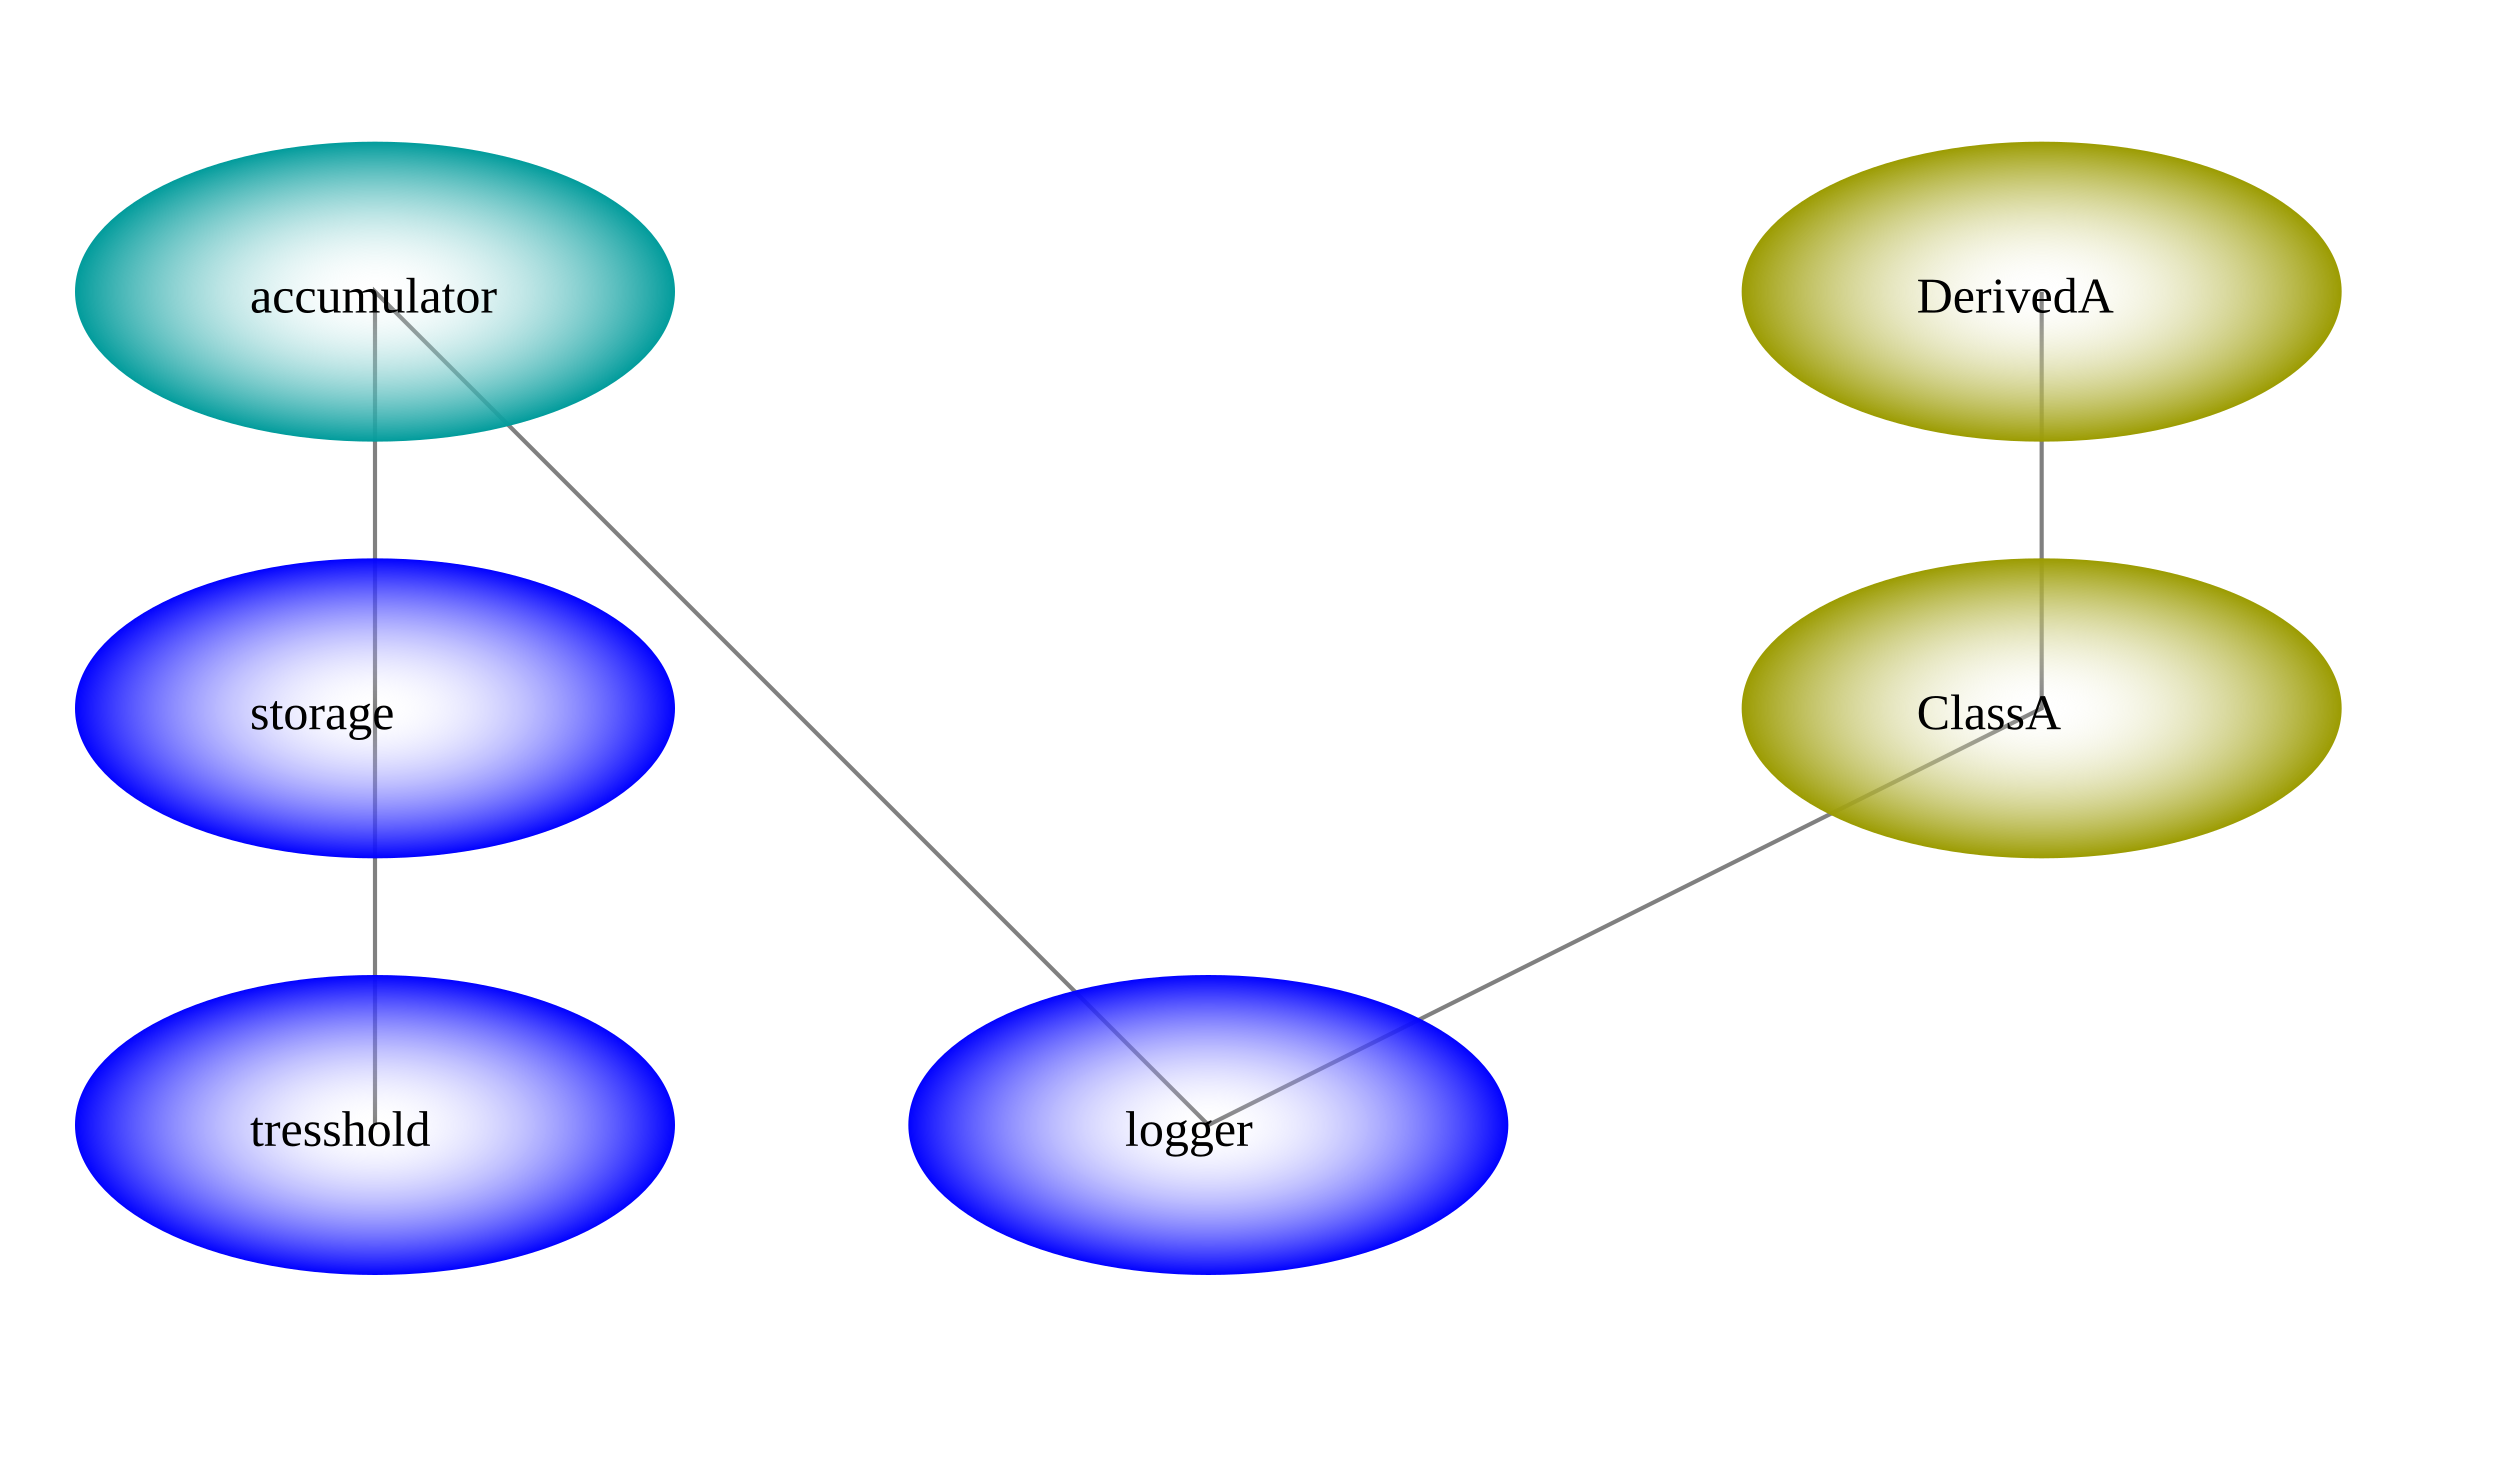
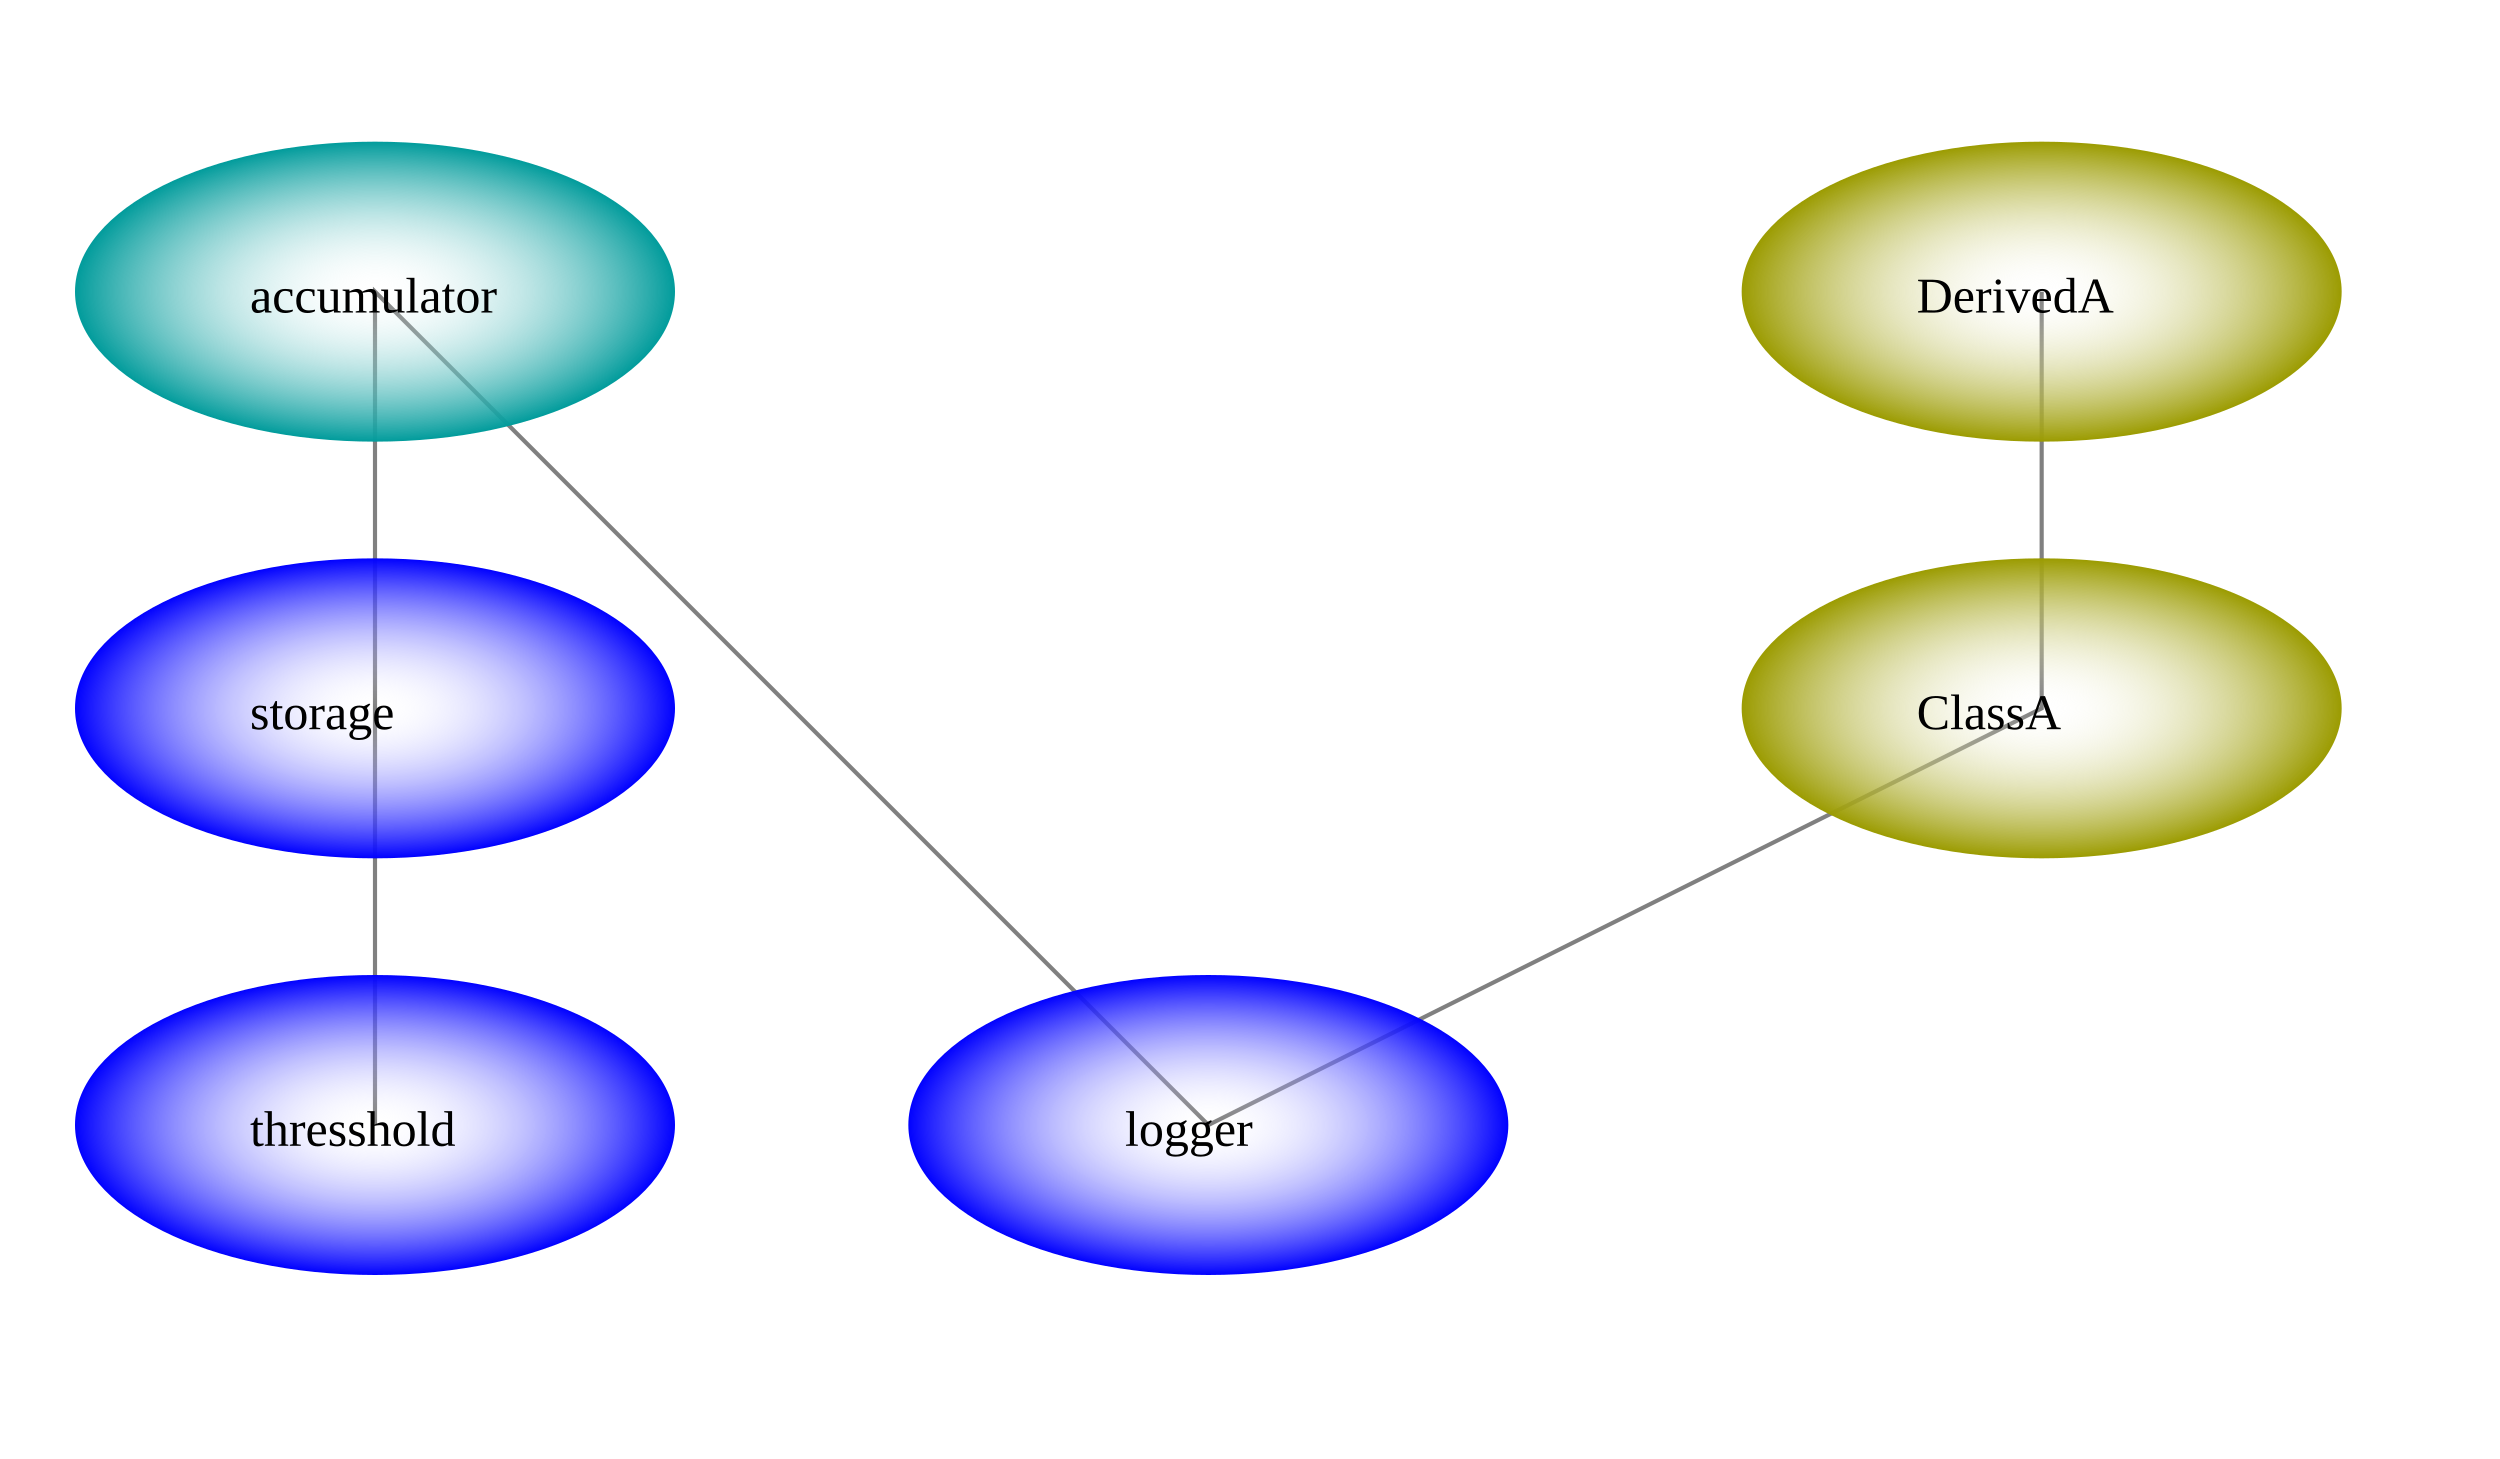
<svg xmlns="http://www.w3.org/2000/svg" height="350" width="600">
  <defs>
    <radialGradient id="grad1" cx="50%" cy="50%" r="50%" fx="50%" fy="50%">
      <stop offset="0%" style="stop-color:rgb(255,255,255);stop-opacity:0" />
      <stop offset="100%" style="stop-color:rgb(0,0,255);stop-opacity:1" />
    </radialGradient>
    <radialGradient id="grad2" cx="50%" cy="50%" r="50%" fx="50%" fy="50%">
      <stop offset="0%" style="stop-color:rgb(255,255,255);stop-opacity:0" />
      <stop offset="100%" style="stop-color:rgb(0,155,155);stop-opacity:1" />
    </radialGradient>
    <radialGradient id="grad3" cx="50%" cy="50%" r="50%" fx="50%" fy="50%">
      <stop offset="0%" style="stop-color:rgb(255,255,255);stop-opacity:0" />
      <stop offset="100%" style="stop-color:rgb(155,155,0);stop-opacity:1" />
    </radialGradient>
  </defs>
  <g>
    <path d="M 90 270 L 90 70 L 290 270 L 490 170 V 70" fill="transparent" stroke="gray" />
  </g>
  <g transform="translate(50,50)">
    <ellipse cx="40" cy="20" rx="72" ry="36" fill="url(#grad2)" />
    <text x="10" y="25">accumulator</text>
  </g>
  <g transform="translate(50,150)">
    <ellipse cx="40" cy="20" rx="72" ry="36" fill="url(#grad1)" />
    <text x="10" y="25">storage</text>
  </g>
  <g transform="translate(50,250)">
    <ellipse cx="40" cy="20" rx="72" ry="36" fill="url(#grad1)" />
-     <text x="10" y="25">tresshold</text>
+     <text x="10" y="25">thresshold</text>
  </g>
  <g transform="translate(450,50)">
    <ellipse cx="40" cy="20" rx="72" ry="36" fill="url(#grad3)" />
    <text x="10" y="25">DerivedA</text>
  </g>
  <g transform="translate(450,150)">
    <ellipse cx="40" cy="20" rx="72" ry="36" fill="url(#grad3)" />
    <text x="10" y="25">ClassA</text>
  </g>
  <g transform="translate(250,250)">
    <ellipse cx="40" cy="20" rx="72" ry="36" fill="url(#grad1)" />
    <text x="20" y="25">logger</text>
  </g>
</svg>
